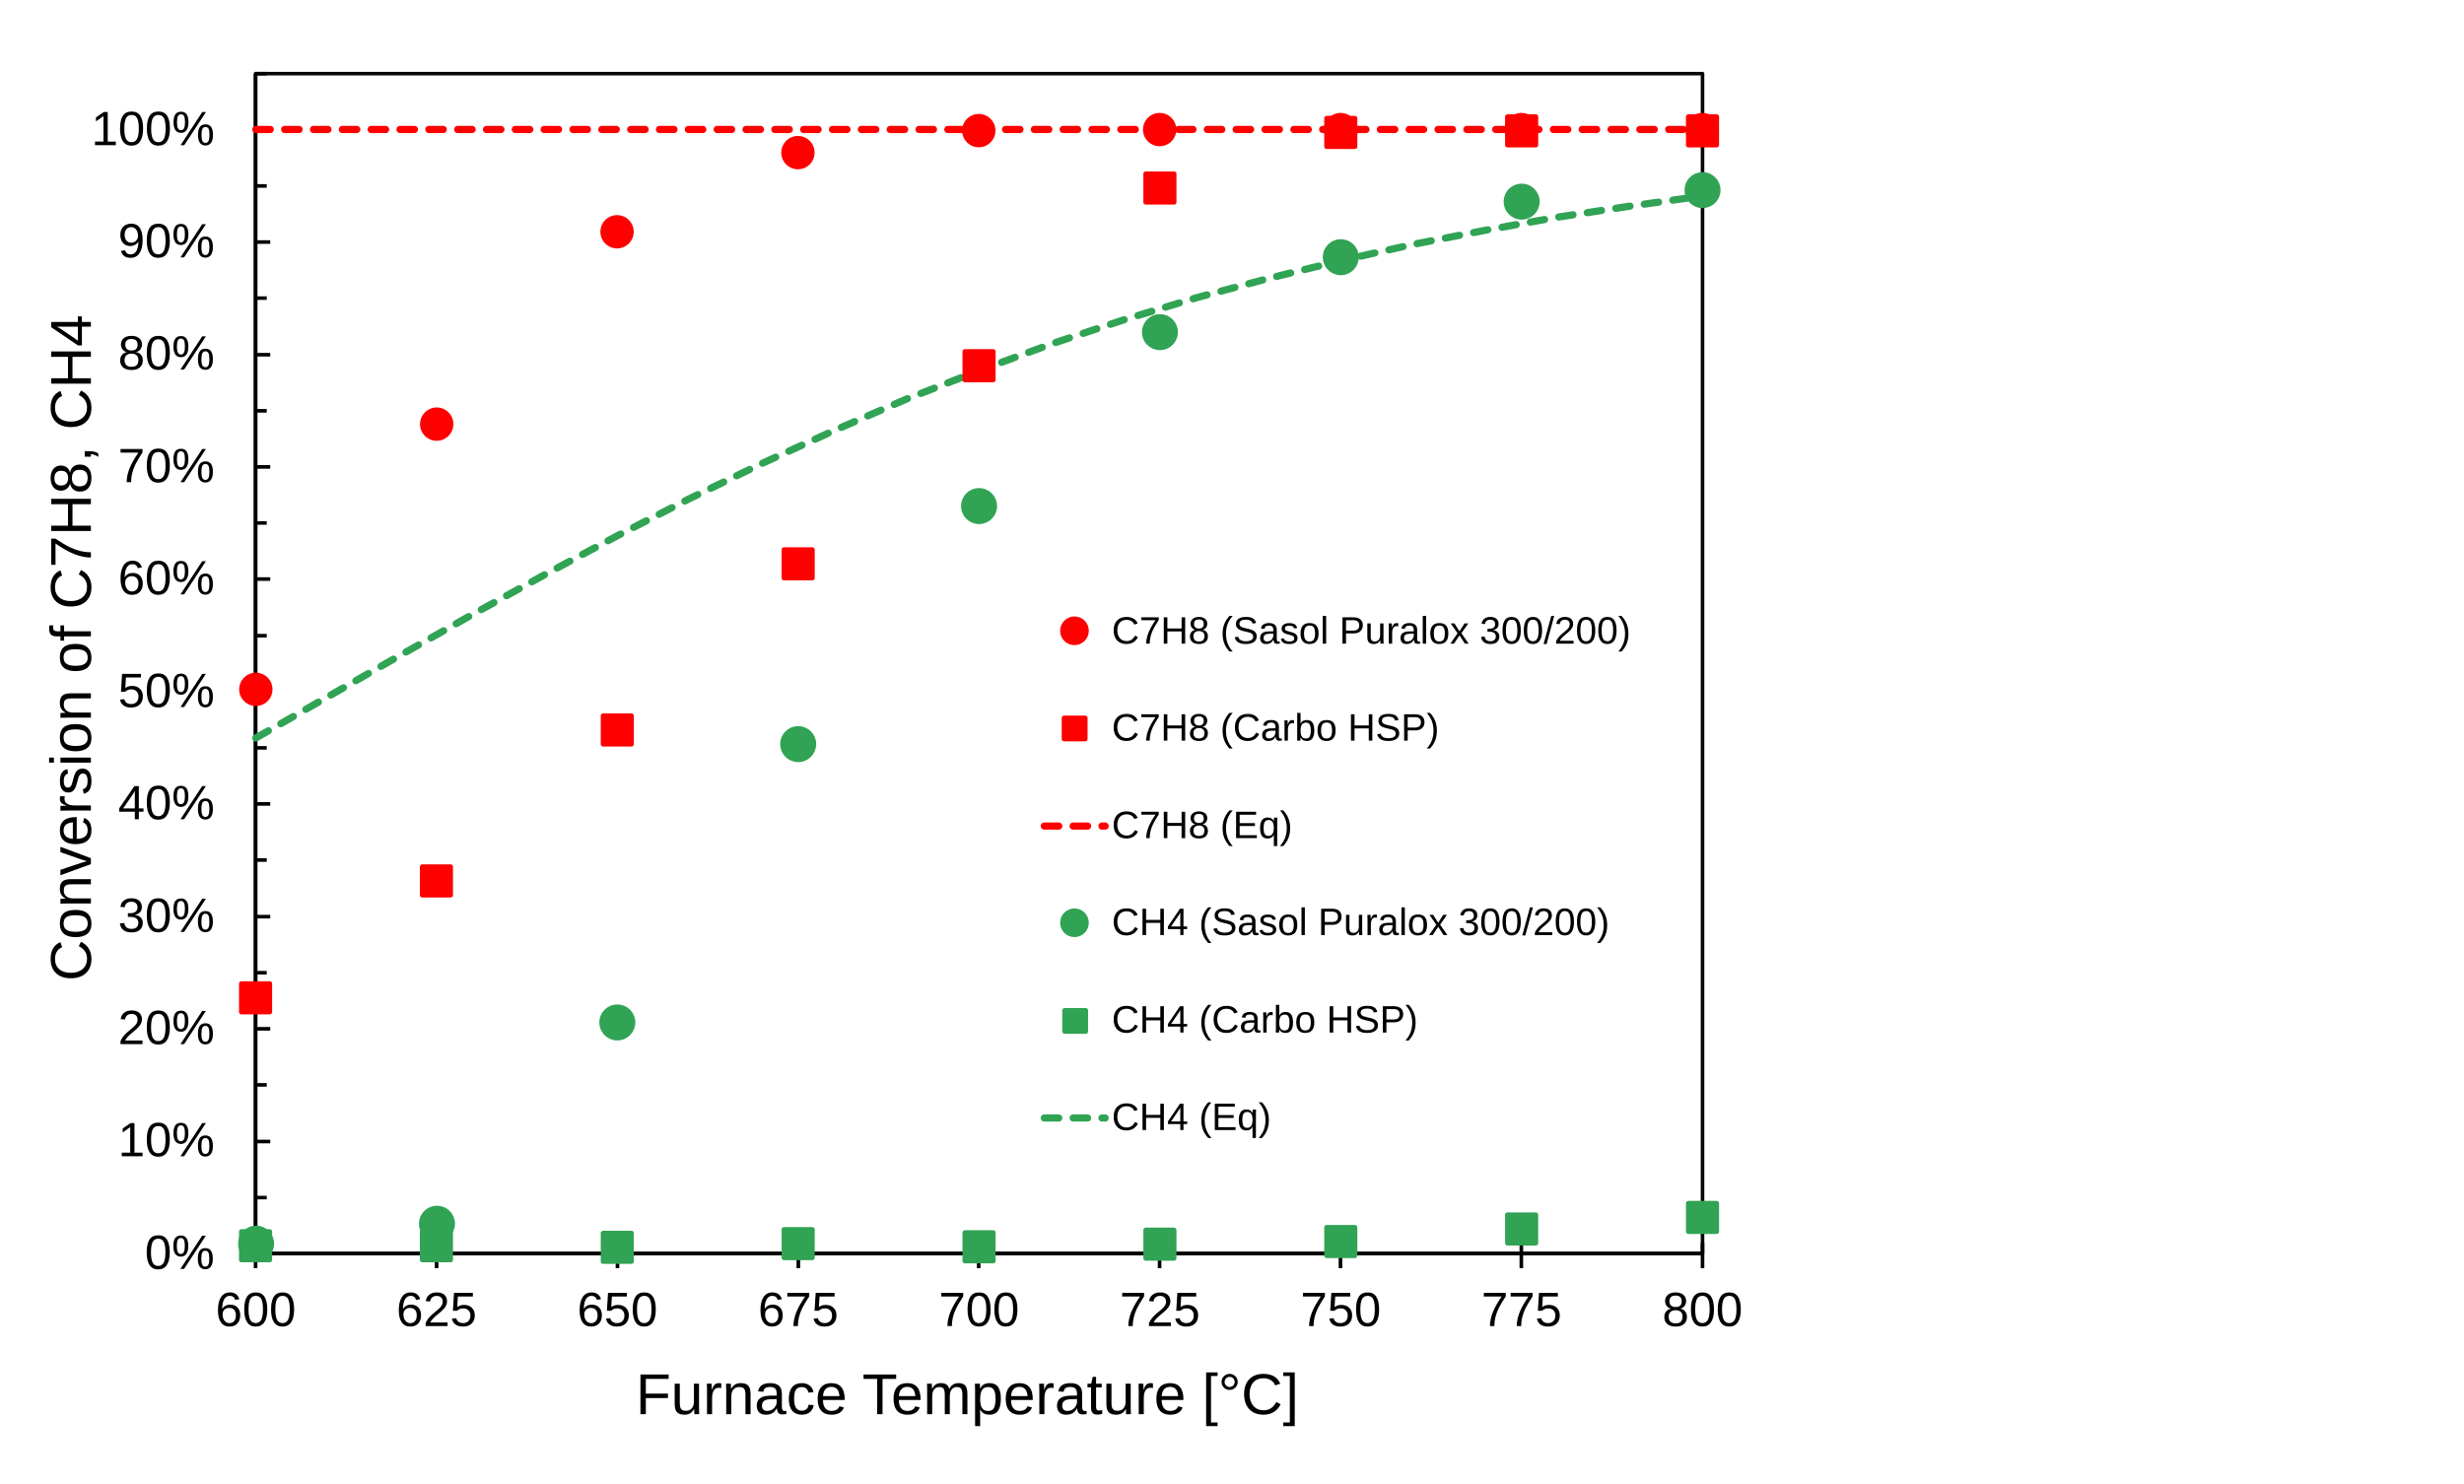
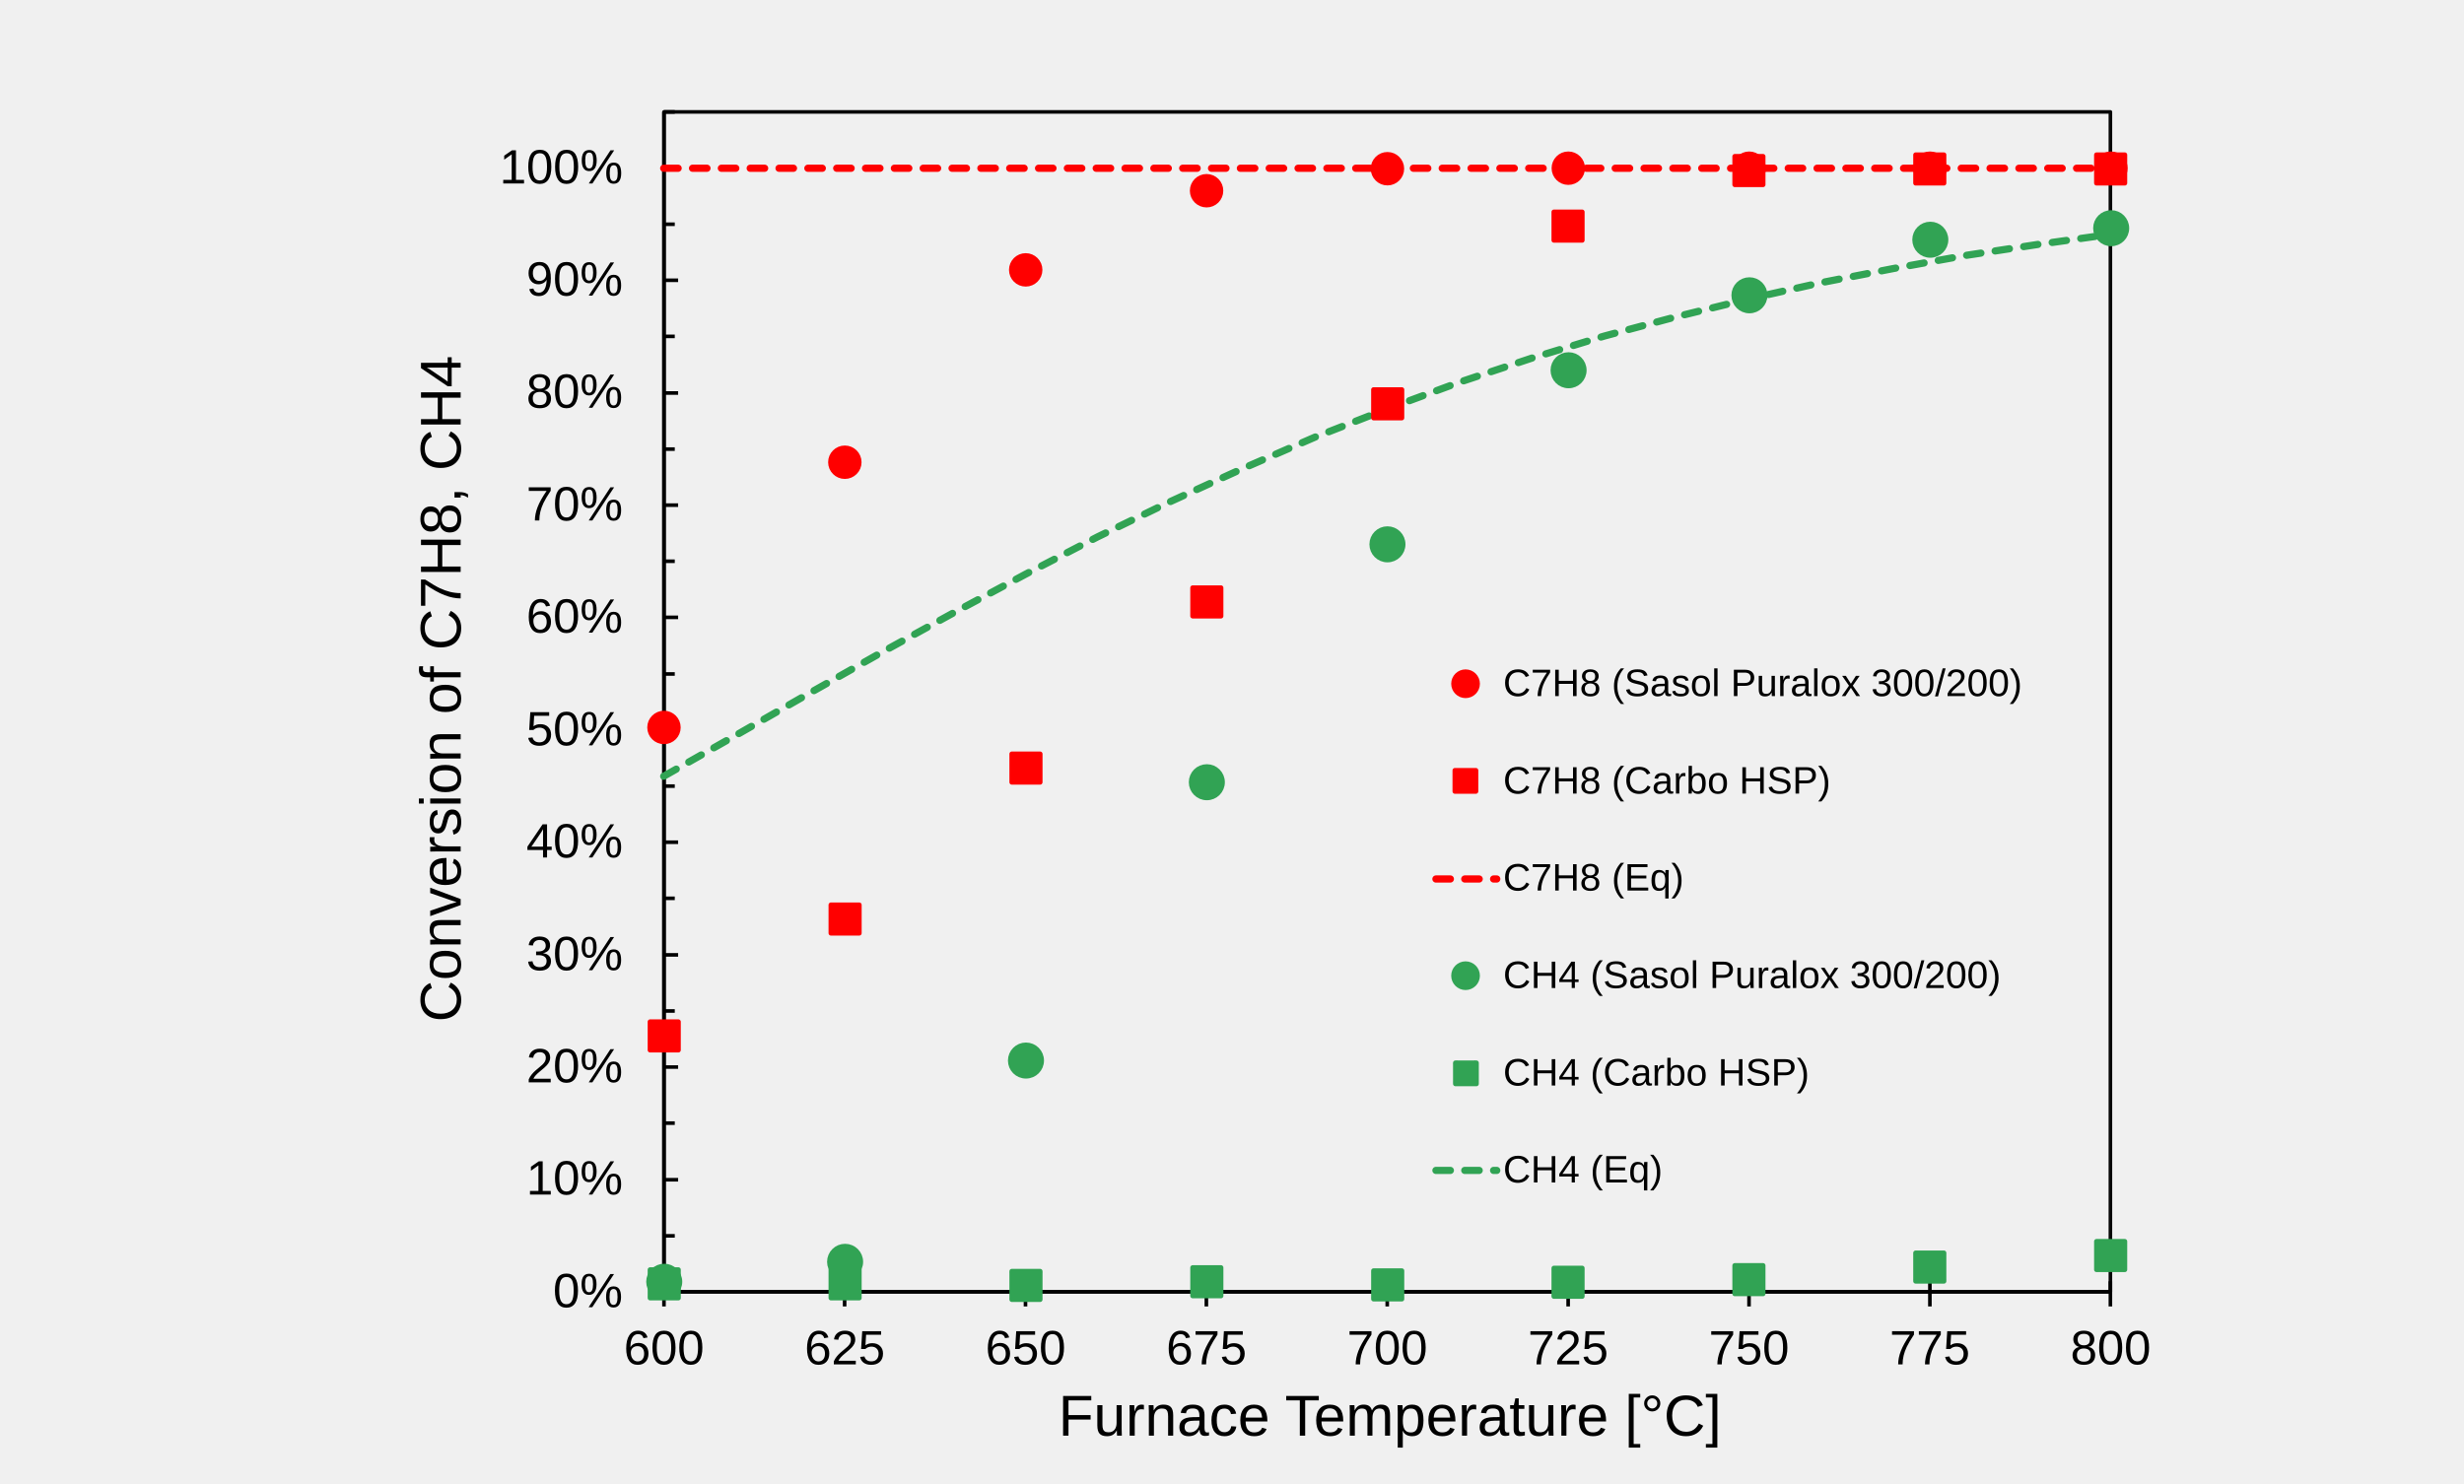
<svg xmlns="http://www.w3.org/2000/svg" width="4700" height="2831" xml:space="preserve" overflow="hidden">
  <defs>
    <clipPath id="clip0">
-       <rect x="8614" y="7318" width="4700" height="2831" />
+       <rect x="17023" y="8198" width="4700" height="2831" />
    </clipPath>
  </defs>
-   <g clip-path="url(#clip0)" transform="translate(-8614 -7318)">
-     <rect x="8614" y="7318" width="4700" height="2831" fill="#FFFFFF" />
+   <g clip-path="url(#clip0)" transform="translate(-17023 -8198)">
+     <rect x="17023" y="8198" width="4700" height="2831" fill="#FFFFFF" fill-opacity="0" />
    <g>
-       <rect x="9101.5" y="7458.5" width="2760" height="2251" stroke="#000000" stroke-width="6.875" stroke-linejoin="round" stroke-miterlimit="10" stroke-opacity="0.969" fill="none" />
+       <rect x="18289.5" y="8411.5" width="2759" height="2251" stroke="#000000" stroke-width="6.875" stroke-linejoin="round" stroke-miterlimit="10" stroke-opacity="0.969" fill="none" />
    </g>
    <g>
-       <path d="M0 0 0 2251" stroke="#000000" stroke-width="6.875" stroke-linejoin="round" stroke-miterlimit="10" fill="none" fill-rule="evenodd" transform="matrix(1 0 0 -1 9101.5 9709.5)" />
+       <path d="M0 0 0 2251" stroke="#000000" stroke-width="6.875" stroke-linejoin="round" stroke-miterlimit="10" fill="none" fill-rule="evenodd" transform="matrix(1 0 0 -1 18289.5 10662.5)" />
    </g>
    <g>
-       <path d="M9101.5 9709.5 9122.8 9709.5M9101.5 9602.82 9122.8 9602.82M9101.5 9495.81 9122.8 9495.81M9101.5 9387.81 9122.8 9387.81M9101.5 9280.8 9122.8 9280.8M9101.5 9173.8 9122.8 9173.8M9101.5 9066.8 9122.8 9066.8M9101.5 8958.79 9122.8 8958.79M9101.5 8851.79 9122.8 8851.79M9101.5 8744.79 9122.8 8744.79M9101.5 8637.78 9122.8 8637.78M9101.5 8530.78 9122.8 8530.78M9101.5 8422.78 9122.8 8422.78M9101.5 8315.77 9122.8 8315.77M9101.5 8208.77 9122.8 8208.77M9101.5 8101.77 9122.8 8101.77M9101.5 7994.76 9122.8 7994.76M9101.5 7886.76 9122.8 7886.76M9101.5 7779.76 9122.8 7779.76M9101.5 7672.75 9122.8 7672.75M9101.5 7565.75 9122.8 7565.75M9101.5 7458.5 9122.8 7458.5M9101.5 9709.5 9129.5 9709.5M9101.5 9495.81 9129.5 9495.81M9101.5 9280.8 9129.5 9280.8M9101.5 9066.8 9129.5 9066.8M9101.5 8851.79 9129.5 8851.79M9101.5 8637.78 9129.5 8637.78M9101.5 8422.78 9129.5 8422.78M9101.5 8208.77 9129.5 8208.77M9101.5 7994.76 9129.5 7994.76M9101.5 7779.76 9129.5 7779.76M9101.5 7565.75 9129.5 7565.75" stroke="#000000" stroke-width="6.875" stroke-linejoin="round" stroke-miterlimit="10" fill="none" />
+       <path d="M18289.5 10662.5 18310.1 10662.5M18289.5 10555.8 18310.1 10555.8M18289.5 10448.8 18310.1 10448.8M18289.5 10340.8 18310.1 10340.8M18289.5 10233.8 18310.1 10233.8M18289.5 10126.8 18310.1 10126.8M18289.5 10019.8 18310.1 10019.8M18289.5 9911.83 18310.1 9911.83M18289.5 9804.82 18310.1 9804.82M18289.5 9697.82 18310.1 9697.82M18289.5 9590.81 18310.1 9590.81M18289.5 9483.81 18310.1 9483.81M18289.5 9375.81 18310.1 9375.81M18289.5 9268.8 18310.1 9268.8M18289.5 9161.8 18310.1 9161.8M18289.5 9054.8 18310.1 9054.8M18289.5 8947.79 18310.1 8947.79M18289.5 8839.79 18310.1 8839.79M18289.5 8732.79 18310.1 8732.79M18289.5 8625.78 18310.1 8625.78M18289.5 8518.78 18310.1 8518.78M18289.5 8411.5 18310.1 8411.5M18289.5 10662.5 18316.5 10662.5M18289.5 10448.8 18316.5 10448.8M18289.5 10233.8 18316.5 10233.8M18289.5 10019.8 18316.5 10019.8M18289.5 9804.82 18316.5 9804.82M18289.5 9590.81 18316.5 9590.81M18289.5 9375.81 18316.5 9375.81M18289.5 9161.8 18316.5 9161.8M18289.5 8947.79 18316.5 8947.79M18289.5 8732.79 18316.5 8732.79M18289.5 8518.78 18316.5 8518.78" stroke="#000000" stroke-width="6.875" stroke-linejoin="round" stroke-miterlimit="10" fill="none" />
    </g>
    <g>
-       <path d="M9101.5 9709.5 11861.5 9709.5" stroke="#000000" stroke-width="6.875" stroke-linejoin="round" stroke-miterlimit="10" fill="none" fill-rule="evenodd" />
+       <path d="M18289.5 10662.5 21048.5 10662.5" stroke="#000000" stroke-width="6.875" stroke-linejoin="round" stroke-miterlimit="10" fill="none" fill-rule="evenodd" />
    </g>
    <g>
-       <path d="M9101.5 9689.5 9101.5 9709.82M9446.81 9689.5 9446.81 9709.82M9791.82 9689.5 9791.82 9709.82M10136.8 9689.5 10136.8 9709.82M10480.8 9689.5 10480.8 9709.82M10825.9 9689.5 10825.9 9709.82M11170.9 9689.5 11170.9 9709.82M11515.9 9689.5 11515.9 9709.82M11861.5 9689.5 11861.5 9709.82M9101.5 9709.82 9101.5 9737.5M9446.81 9709.82 9446.81 9737.5M9791.82 9709.82 9791.82 9737.5M10136.8 9709.82 10136.8 9737.5M10480.8 9709.82 10480.8 9737.5M10825.9 9709.82 10825.9 9737.5M11170.9 9709.82 11170.9 9737.5M11515.9 9709.82 11515.9 9737.5M11861.5 9709.82 11861.5 9737.5" stroke="#000000" stroke-width="6.875" stroke-linejoin="round" stroke-miterlimit="10" fill="none" />
+       <path d="M18289.5 10642.5 18289.5 10662.8M18634.1 10642.5 18634.1 10662.8M18979.1 10642.5 18979.1 10662.8M19324.1 10642.5 19324.1 10662.8M19669.1 10642.5 19669.1 10662.8M20014.2 10642.5 20014.2 10662.8M20359.2 10642.5 20359.2 10662.8M20704.2 10642.5 20704.2 10662.8M21048.5 10642.5 21048.5 10662.8M18289.5 10662.8 18289.5 10690.5M18634.1 10662.8 18634.1 10690.5M18979.1 10662.8 18979.1 10690.5M19324.1 10662.8 19324.1 10690.5M19669.1 10662.8 19669.1 10690.5M20014.2 10662.8 20014.2 10690.5M20359.2 10662.8 20359.2 10690.5M20704.2 10662.8 20704.2 10690.5M21048.5 10662.8 21048.5 10690.5" stroke="#000000" stroke-width="6.875" stroke-linejoin="round" stroke-miterlimit="10" fill="none" />
    </g>
    <g>
-       <path d="M9102 7565C9147.98 7565 9193.97 7565 9239.95 7565 9285.93 7565 9331.92 7565 9377.9 7565 9423.88 7565 9469.87 7565 9515.85 7565 9561.83 7565 9607.82 7565 9653.8 7565 9699.78 7565 9745.77 7565 9791.75 7565 9837.73 7565 9883.72 7565 9929.7 7565 9975.68 7565 10021.7 7565 10067.6 7565 10113.6 7565 10159.6 7565 10205.6 7565 10251.6 7565 10297.6 7565 10343.5 7565 10389.5 7565 10435.5 7565 10481.5 7565 10527.5 7565 10573.5 7565 10619.5 7565 10665.4 7565 10711.4 7565 10757.4 7565 10803.4 7565 10849.4 7565 10895.3 7565 10941.3 7565 10987.3 7565 11033.3 7565 11079.3 7565 11125.3 7565 11171.2 7565 11217.2 7565 11263.2 7565 11309.2 7565 11355.2 7565 11401.2 7565 11447.2 7565 11493.1 7565 11539.1 7565 11585.1 7565 11631.1 7565 11677.1 7565 11723 7565 11769 7565 11815 7565 11861 7565" stroke="#FF0000" stroke-width="13.75" stroke-linecap="round" stroke-linejoin="round" stroke-miterlimit="10" stroke-dasharray="27.5 27.5" fill="none" />
+       <path d="M18289 8519C18335 8519 18381 8519 18427 8519 18473 8519 18519 8519 18565 8519 18611 8519 18657 8519 18703 8519 18749 8519 18795 8519 18841 8519 18887 8519 18933 8519 18979 8519 19025 8519 19071 8519 19117 8519 19163 8519 19209 8519 19255 8519 19301 8519 19347 8519 19393 8519 19439 8519 19485 8519 19531 8519 19577 8519 19623 8519 19669 8519 19715 8519 19761 8519 19807 8519 19853 8519 19899 8519 19945 8519 19991 8519 20037 8519 20083 8519 20129 8519 20175 8519 20221 8519 20267 8519 20313 8519 20359 8519 20405 8519 20451 8519 20497 8519 20543 8519 20589 8519 20635 8519 20681 8519 20727 8519 20773 8519 20819 8519 20865 8519 20911 8519 20957 8519 21003 8519 21049 8519" stroke="#FF0000" stroke-width="13.75" stroke-linecap="round" stroke-linejoin="round" stroke-miterlimit="10" stroke-dasharray="27.5 27.5" fill="none" />
    </g>
    <g>
-       <path d="M11889 7680.69C11889 7695.87 11876.7 7708.19 11861.5 7708.19 11846.3 7708.19 11834 7695.87 11834 7680.69 11834 7665.5 11846.3 7653.19 11861.5 7653.19 11876.7 7653.19 11889 7665.5 11889 7680.69Z" stroke="#31A354" stroke-width="13.75" stroke-linejoin="round" stroke-miterlimit="10" fill="#31A354" />
-       <path d="M11544 7702.69C11544 7717.87 11531.7 7730.19 11516.5 7730.19 11501.3 7730.19 11489 7717.87 11489 7702.69 11489 7687.5 11501.3 7675.19 11516.5 7675.19 11531.7 7675.19 11544 7687.5 11544 7702.69Z" stroke="#31A354" stroke-width="13.75" stroke-linejoin="round" stroke-miterlimit="10" fill="#31A354" />
-       <path d="M11199 7808.69C11199 7823.87 11186.7 7836.19 11171.5 7836.19 11156.3 7836.19 11144 7823.87 11144 7808.69 11144 7793.5 11156.3 7781.19 11171.5 7781.19 11186.7 7781.19 11199 7793.5 11199 7808.69Z" stroke="#31A354" stroke-width="13.75" stroke-linejoin="round" stroke-miterlimit="10" fill="#31A354" />
-       <path d="M10854 7951.69C10854 7966.87 10841.7 7979.19 10826.5 7979.19 10811.3 7979.19 10799 7966.87 10799 7951.69 10799 7936.5 10811.3 7924.19 10826.5 7924.19 10841.7 7924.19 10854 7936.5 10854 7951.69Z" stroke="#31A354" stroke-width="13.75" stroke-linejoin="round" stroke-miterlimit="10" fill="#31A354" />
-       <path d="M10164 8737.69C10164 8752.87 10151.7 8765.19 10136.5 8765.19 10121.3 8765.19 10109 8752.87 10109 8737.69 10109 8722.5 10121.3 8710.19 10136.5 8710.19 10151.7 8710.19 10164 8722.5 10164 8737.69Z" stroke="#31A354" stroke-width="13.75" stroke-linejoin="round" stroke-miterlimit="10" fill="#31A354" />
-       <path d="M9818.99 9268.69C9818.99 9283.87 9806.68 9296.19 9791.49 9296.19 9776.3 9296.19 9763.99 9283.87 9763.99 9268.69 9763.99 9253.5 9776.3 9241.19 9791.49 9241.19 9806.68 9241.19 9818.99 9253.5 9818.99 9268.69Z" stroke="#31A354" stroke-width="13.75" stroke-linejoin="round" stroke-miterlimit="10" fill="#31A354" />
-       <path d="M9474.99 9652.69C9474.99 9667.87 9462.68 9680.19 9447.49 9680.19 9432.3 9680.19 9419.99 9667.87 9419.99 9652.69 9419.99 9637.5 9432.3 9625.19 9447.49 9625.19 9462.68 9625.19 9474.99 9637.5 9474.99 9652.69Z" stroke="#31A354" stroke-width="13.75" stroke-linejoin="round" stroke-miterlimit="10" fill="#31A354" />
-       <path d="M9129.99 9690.69C9129.99 9705.87 9117.68 9718.19 9102.49 9718.19 9087.3 9718.19 9074.99 9705.87 9074.99 9690.69 9074.99 9675.5 9087.3 9663.19 9102.49 9663.19 9117.68 9663.19 9129.99 9675.5 9129.99 9690.69Z" stroke="#31A354" stroke-width="13.75" stroke-linejoin="round" stroke-miterlimit="10" fill="#31A354" />
+       <path d="M21077.5 8633.38C21077.5 8648.57 21065.2 8660.88 21050 8660.88 21034.8 8660.88 21022.5 8648.57 21022.5 8633.38 21022.5 8618.2 21034.8 8605.88 21050 8605.88 21065.2 8605.88 21077.5 8618.2 21077.5 8633.38Z" stroke="#31A354" stroke-width="13.75" stroke-linejoin="round" stroke-miterlimit="10" fill="#31A354" />
+       <path d="M20732.5 8655.38C20732.5 8670.57 20720.2 8682.88 20705 8682.88 20689.8 8682.88 20677.5 8670.57 20677.5 8655.38 20677.5 8640.2 20689.8 8627.88 20705 8627.88 20720.2 8627.88 20732.5 8640.2 20732.5 8655.38Z" stroke="#31A354" stroke-width="13.75" stroke-linejoin="round" stroke-miterlimit="10" fill="#31A354" />
+       <path d="M20387.5 8761.38C20387.5 8776.57 20375.2 8788.88 20360 8788.88 20344.8 8788.88 20332.5 8776.57 20332.5 8761.38 20332.5 8746.2 20344.8 8733.88 20360 8733.88 20375.2 8733.88 20387.5 8746.2 20387.5 8761.38Z" stroke="#31A354" stroke-width="13.75" stroke-linejoin="round" stroke-miterlimit="10" fill="#31A354" />
+       <path d="M20042.5 8904.38C20042.5 8919.57 20030.2 8931.88 20015 8931.88 19999.8 8931.88 19987.5 8919.57 19987.5 8904.38 19987.5 8889.2 19999.8 8876.88 20015 8876.88 20030.2 8876.88 20042.5 8889.2 20042.5 8904.38Z" stroke="#31A354" stroke-width="13.75" stroke-linejoin="round" stroke-miterlimit="10" fill="#31A354" />
+       <path d="M19352.5 9690.38C19352.5 9705.57 19340.2 9717.88 19325 9717.88 19309.8 9717.88 19297.5 9705.57 19297.5 9690.38 19297.5 9675.2 19309.8 9662.88 19325 9662.88 19340.2 9662.88 19352.5 9675.2 19352.5 9690.38Z" stroke="#31A354" stroke-width="13.75" stroke-linejoin="round" stroke-miterlimit="10" fill="#31A354" />
+       <path d="M19007.5 10221.4C19007.5 10236.6 18995.2 10248.9 18980 10248.9 18964.8 10248.9 18952.5 10236.6 18952.5 10221.4 18952.5 10206.2 18964.8 10193.9 18980 10193.9 18995.2 10193.9 19007.5 10206.2 19007.5 10221.4Z" stroke="#31A354" stroke-width="13.75" stroke-linejoin="round" stroke-miterlimit="10" fill="#31A354" />
+       <path d="M18662.5 10605.4C18662.5 10620.6 18650.2 10632.9 18635 10632.9 18619.8 10632.9 18607.5 10620.6 18607.5 10605.4 18607.5 10590.2 18619.8 10577.9 18635 10577.9 18650.2 10577.9 18662.5 10590.2 18662.5 10605.4Z" stroke="#31A354" stroke-width="13.75" stroke-linejoin="round" stroke-miterlimit="10" fill="#31A354" />
+       <path d="M18317.5 10643.4C18317.5 10658.6 18305.2 10670.9 18290 10670.9 18274.8 10670.9 18262.5 10658.6 18262.5 10643.4 18262.5 10628.2 18274.8 10615.9 18290 10615.9 18305.2 10615.9 18317.5 10628.2 18317.5 10643.4Z" stroke="#31A354" stroke-width="13.75" stroke-linejoin="round" stroke-miterlimit="10" fill="#31A354" />
    </g>
    <g>
-       <path d="M10509 8283.5C10509 8298.69 10496.7 8311 10481.5 8311 10466.3 8311 10454 8298.69 10454 8283.5 10454 8268.31 10466.3 8256 10481.5 8256 10496.7 8256 10509 8268.31 10509 8283.5Z" stroke="#31A354" stroke-width="13.75" stroke-linejoin="round" stroke-miterlimit="10" fill="#31A354" />
+       <path d="M19697 9236.5C19697 9251.69 19684.7 9264 19669.5 9264 19654.3 9264 19642 9251.69 19642 9236.5 19642 9221.31 19654.3 9209 19669.5 9209 19684.7 9209 19697 9221.31 19697 9236.5Z" stroke="#31A354" stroke-width="13.75" stroke-linejoin="round" stroke-miterlimit="10" fill="#31A354" />
    </g>
    <g>
-       <path d="M9102 8726 9239.3 8647.28 9377.31 8568.28 9515.31 8490.28 9653.32 8414.28 9791.32 8340.27 9929.33 8269.27 10067.3 8202.27 10205.3 8139.27 10343.3 8079.27 10481.3 8025.26 10619.3 7974.26 10757.4 7928.26 10895.4 7886.26 11033.4 7849.26 11171.4 7815.26 11309.4 7784.26 11447.4 7757.25 11585.4 7732.25 11723.4 7711.25 11861 7692" stroke="#31A354" stroke-width="13.75" stroke-linecap="round" stroke-linejoin="round" stroke-miterlimit="10" stroke-dasharray="27.5 27.5" fill="none" />
+       <path d="M18289 9679 18427.6 9600.32 18565.6 9521.31 18703.6 9443.31 18841.6 9367.31 18979.6 9293.3 19116.6 9222.3 19254.6 9155.3 19392.6 9092.3 19530.6 9032.3 19668.6 8978.29 19806.7 8927.29 19944.7 8881.29 20082.7 8839.29 20220.7 8802.29 20358.7 8768.29 20496.7 8737.29 20634.7 8710.29 20772.7 8685.29 20910.7 8664.28 21049 8645" stroke="#31A354" stroke-width="13.75" stroke-linecap="round" stroke-linejoin="round" stroke-miterlimit="10" stroke-dasharray="27.5 27.5" fill="none" />
    </g>
    <g>
-       <path d="M11886 7565.19C11886 7578.99 11874.8 7590.19 11861 7590.19 11847.2 7590.19 11836 7578.99 11836 7565.19 11836 7551.38 11847.2 7540.19 11861 7540.19 11874.8 7540.19 11886 7551.38 11886 7565.19Z" stroke="#FF0000" stroke-width="13.75" stroke-linejoin="round" stroke-miterlimit="10" fill="#FF0000" />
-       <path d="M11541 7565.19C11541 7578.99 11529.8 7590.19 11516 7590.19 11502.2 7590.19 11491 7578.99 11491 7565.19 11491 7551.38 11502.2 7540.19 11516 7540.19 11529.8 7540.19 11541 7551.38 11541 7565.19Z" stroke="#FF0000" stroke-width="13.75" stroke-linejoin="round" stroke-miterlimit="10" fill="#FF0000" />
-       <path d="M11196 7565.19C11196 7578.99 11184.8 7590.19 11171 7590.19 11157.2 7590.19 11146 7578.99 11146 7565.19 11146 7551.38 11157.2 7540.19 11171 7540.19 11184.8 7540.19 11196 7551.38 11196 7565.19Z" stroke="#FF0000" stroke-width="13.75" stroke-linejoin="round" stroke-miterlimit="10" fill="#FF0000" />
-       <path d="M10851 7565.19C10851 7578.99 10839.8 7590.19 10826 7590.19 10812.2 7590.19 10801 7578.99 10801 7565.19 10801 7551.38 10812.2 7540.19 10826 7540.19 10839.8 7540.19 10851 7551.38 10851 7565.19Z" stroke="#FF0000" stroke-width="13.75" stroke-linejoin="round" stroke-miterlimit="10" fill="#FF0000" />
-       <path d="M10506 7567.19C10506 7580.99 10494.8 7592.19 10481 7592.19 10467.2 7592.19 10456 7580.99 10456 7567.19 10456 7553.38 10467.2 7542.19 10481 7542.19 10494.8 7542.19 10506 7553.38 10506 7567.19Z" stroke="#FF0000" stroke-width="13.75" stroke-linejoin="round" stroke-miterlimit="10" fill="#FF0000" />
-       <path d="M10161 7609.19C10161 7622.99 10149.8 7634.19 10136 7634.19 10122.2 7634.19 10111 7622.99 10111 7609.19 10111 7595.38 10122.2 7584.19 10136 7584.19 10149.8 7584.19 10161 7595.38 10161 7609.19Z" stroke="#FF0000" stroke-width="13.75" stroke-linejoin="round" stroke-miterlimit="10" fill="#FF0000" />
-       <path d="M9815.99 7760.19C9815.99 7773.99 9804.8 7785.19 9790.99 7785.19 9777.18 7785.19 9765.99 7773.99 9765.99 7760.19 9765.99 7746.38 9777.18 7735.19 9790.99 7735.19 9804.8 7735.19 9815.99 7746.38 9815.99 7760.19Z" stroke="#FF0000" stroke-width="13.75" stroke-linejoin="round" stroke-miterlimit="10" fill="#FF0000" />
-       <path d="M9471.99 8127.19C9471.99 8140.99 9460.8 8152.19 9446.99 8152.19 9433.18 8152.19 9421.99 8140.99 9421.99 8127.19 9421.99 8113.38 9433.18 8102.19 9446.99 8102.19 9460.8 8102.19 9471.99 8113.38 9471.99 8127.19Z" stroke="#FF0000" stroke-width="13.75" stroke-linejoin="round" stroke-miterlimit="10" fill="#FF0000" />
-       <path d="M9126.99 8633.19C9126.99 8646.99 9115.8 8658.19 9101.99 8658.19 9088.18 8658.19 9076.99 8646.99 9076.99 8633.19 9076.99 8619.38 9088.18 8608.19 9101.99 8608.19 9115.8 8608.19 9126.99 8619.38 9126.99 8633.19Z" stroke="#FF0000" stroke-width="13.75" stroke-linejoin="round" stroke-miterlimit="10" fill="#FF0000" />
+       <path d="M21074.5 8518.88C21074.5 8532.69 21063.3 8543.88 21049.5 8543.88 21035.7 8543.88 21024.5 8532.69 21024.5 8518.88 21024.5 8505.08 21035.7 8493.88 21049.5 8493.88 21063.3 8493.88 21074.5 8505.08 21074.5 8518.88Z" stroke="#FF0000" stroke-width="13.75" stroke-linejoin="round" stroke-miterlimit="10" fill="#FF0000" />
+       <path d="M20729.5 8518.88C20729.5 8532.69 20718.3 8543.88 20704.5 8543.88 20690.7 8543.88 20679.5 8532.69 20679.5 8518.88 20679.5 8505.08 20690.7 8493.88 20704.5 8493.88 20718.3 8493.88 20729.5 8505.08 20729.5 8518.88Z" stroke="#FF0000" stroke-width="13.75" stroke-linejoin="round" stroke-miterlimit="10" fill="#FF0000" />
+       <path d="M20384.5 8518.88C20384.5 8532.69 20373.3 8543.88 20359.5 8543.88 20345.7 8543.88 20334.5 8532.69 20334.5 8518.88 20334.5 8505.08 20345.7 8493.88 20359.5 8493.88 20373.3 8493.88 20384.5 8505.08 20384.5 8518.88Z" stroke="#FF0000" stroke-width="13.75" stroke-linejoin="round" stroke-miterlimit="10" fill="#FF0000" />
+       <path d="M20039.5 8518.88C20039.5 8532.69 20028.3 8543.88 20014.5 8543.88 20000.7 8543.88 19989.5 8532.69 19989.5 8518.88 19989.5 8505.08 20000.7 8493.88 20014.5 8493.88 20028.3 8493.88 20039.5 8505.08 20039.5 8518.88Z" stroke="#FF0000" stroke-width="13.75" stroke-linejoin="round" stroke-miterlimit="10" fill="#FF0000" />
+       <path d="M19694.5 8519.88C19694.5 8533.69 19683.3 8544.88 19669.5 8544.88 19655.7 8544.88 19644.5 8533.69 19644.5 8519.88 19644.5 8506.08 19655.7 8494.88 19669.5 8494.88 19683.3 8494.88 19694.5 8506.08 19694.5 8519.88Z" stroke="#FF0000" stroke-width="13.75" stroke-linejoin="round" stroke-miterlimit="10" fill="#FF0000" />
+       <path d="M19349.5 8561.88C19349.5 8575.69 19338.3 8586.88 19324.5 8586.88 19310.7 8586.88 19299.5 8575.69 19299.5 8561.88 19299.5 8548.08 19310.7 8536.88 19324.5 8536.88 19338.3 8536.88 19349.5 8548.08 19349.5 8561.88Z" stroke="#FF0000" stroke-width="13.75" stroke-linejoin="round" stroke-miterlimit="10" fill="#FF0000" />
+       <path d="M19004.5 8712.88C19004.5 8726.69 18993.3 8737.88 18979.5 8737.88 18965.7 8737.88 18954.5 8726.69 18954.5 8712.88 18954.5 8699.08 18965.7 8687.88 18979.5 8687.88 18993.3 8687.88 19004.5 8699.08 19004.5 8712.88Z" stroke="#FF0000" stroke-width="13.75" stroke-linejoin="round" stroke-miterlimit="10" fill="#FF0000" />
+       <path d="M18659.5 9079.88C18659.5 9093.69 18648.3 9104.88 18634.5 9104.88 18620.7 9104.88 18609.5 9093.69 18609.5 9079.88 18609.5 9066.08 18620.7 9054.88 18634.5 9054.88 18648.3 9054.88 18659.5 9066.08 18659.5 9079.88Z" stroke="#FF0000" stroke-width="13.75" stroke-linejoin="round" stroke-miterlimit="10" fill="#FF0000" />
+       <path d="M18314.5 9585.88C18314.5 9599.69 18303.3 9610.88 18289.5 9610.88 18275.7 9610.88 18264.5 9599.69 18264.5 9585.88 18264.5 9572.08 18275.7 9560.88 18289.5 9560.88 18303.3 9560.88 18314.5 9572.08 18314.5 9585.88Z" stroke="#FF0000" stroke-width="13.75" stroke-linejoin="round" stroke-miterlimit="10" fill="#FF0000" />
    </g>
    <g>
-       <path d="M11834.5 7540.69 11888.5 7540.69 11888.5 7594.69 11834.5 7594.69Z" stroke="#FF0000" stroke-width="9.167" stroke-linejoin="round" stroke-miterlimit="10" fill="#FF0000" />
-       <path d="M11489.5 7540.69 11543.5 7540.69 11543.5 7594.69 11489.5 7594.69Z" stroke="#FF0000" stroke-width="9.167" stroke-linejoin="round" stroke-miterlimit="10" fill="#FF0000" />
-       <path d="M11144.5 7543.69 11198.5 7543.69 11198.5 7597.69 11144.5 7597.69Z" stroke="#FF0000" stroke-width="9.167" stroke-linejoin="round" stroke-miterlimit="10" fill="#FF0000" />
-       <path d="M10799.5 7649.69 10853.5 7649.69 10853.5 7703.69 10799.5 7703.69Z" stroke="#FF0000" stroke-width="9.167" stroke-linejoin="round" stroke-miterlimit="10" fill="#FF0000" />
-       <path d="M10454.5 7988.69 10508.5 7988.69 10508.5 8042.69 10454.5 8042.69Z" stroke="#FF0000" stroke-width="9.167" stroke-linejoin="round" stroke-miterlimit="10" fill="#FF0000" />
-       <path d="M10109.5 8366.69 10163.5 8366.69 10163.5 8420.69 10109.5 8420.69Z" stroke="#FF0000" stroke-width="9.167" stroke-linejoin="round" stroke-miterlimit="10" fill="#FF0000" />
-       <path d="M9764.49 8683.69 9818.49 8683.69 9818.49 8737.69 9764.49 8737.69Z" stroke="#FF0000" stroke-width="9.167" stroke-linejoin="round" stroke-miterlimit="10" fill="#FF0000" />
-       <path d="M9419.49 8971.69 9473.49 8971.69 9473.49 9025.69 9419.49 9025.69Z" stroke="#FF0000" stroke-width="9.167" stroke-linejoin="round" stroke-miterlimit="10" fill="#FF0000" />
-       <path d="M9074.49 9194.69 9128.49 9194.69 9128.49 9248.69 9074.49 9248.69Z" stroke="#FF0000" stroke-width="9.167" stroke-linejoin="round" stroke-miterlimit="10" fill="#FF0000" />
+       <path d="M21022 8493.38 21076 8493.38 21076 8547.38 21022 8547.38Z" stroke="#FF0000" stroke-width="9.167" stroke-linejoin="round" stroke-miterlimit="10" fill="#FF0000" />
+       <path d="M20677 8493.38 20731 8493.38 20731 8547.38 20677 8547.38Z" stroke="#FF0000" stroke-width="9.167" stroke-linejoin="round" stroke-miterlimit="10" fill="#FF0000" />
+       <path d="M20332 8496.38 20386 8496.38 20386 8550.38 20332 8550.38Z" stroke="#FF0000" stroke-width="9.167" stroke-linejoin="round" stroke-miterlimit="10" fill="#FF0000" />
+       <path d="M19987 8602.38 20041 8602.38 20041 8656.38 19987 8656.38Z" stroke="#FF0000" stroke-width="9.167" stroke-linejoin="round" stroke-miterlimit="10" fill="#FF0000" />
+       <path d="M19643 8941.38 19697 8941.38 19697 8995.38 19643 8995.38Z" stroke="#FF0000" stroke-width="9.167" stroke-linejoin="round" stroke-miterlimit="10" fill="#FF0000" />
+       <path d="M19298 9319.38 19352 9319.38 19352 9373.38 19298 9373.38Z" stroke="#FF0000" stroke-width="9.167" stroke-linejoin="round" stroke-miterlimit="10" fill="#FF0000" />
+       <path d="M18953 9636.38 19007 9636.38 19007 9690.38 18953 9690.38Z" stroke="#FF0000" stroke-width="9.167" stroke-linejoin="round" stroke-miterlimit="10" fill="#FF0000" />
+       <path d="M18608 9924.38 18662 9924.38 18662 9978.38 18608 9978.38Z" stroke="#FF0000" stroke-width="9.167" stroke-linejoin="round" stroke-miterlimit="10" fill="#FF0000" />
+       <path d="M18263 10147.4 18317 10147.4 18317 10201.4 18263 10201.4Z" stroke="#FF0000" stroke-width="9.167" stroke-linejoin="round" stroke-miterlimit="10" fill="#FF0000" />
    </g>
    <g>
-       <path d="M11834.5 9613.69 11888.5 9613.69 11888.5 9667.69 11834.5 9667.69Z" stroke="#31A354" stroke-width="9.167" stroke-linejoin="round" stroke-miterlimit="10" fill="#31A354" />
-       <path d="M11489.5 9635.69 11543.5 9635.69 11543.5 9689.69 11489.5 9689.69Z" stroke="#31A354" stroke-width="9.167" stroke-linejoin="round" stroke-miterlimit="10" fill="#31A354" />
-       <path d="M11144.5 9659.69 11198.5 9659.69 11198.5 9713.69 11144.5 9713.69Z" stroke="#31A354" stroke-width="9.167" stroke-linejoin="round" stroke-miterlimit="10" fill="#31A354" />
-       <path d="M10799.5 9664.69 10853.5 9664.69 10853.5 9718.69 10799.5 9718.69Z" stroke="#31A354" stroke-width="9.167" stroke-linejoin="round" stroke-miterlimit="10" fill="#31A354" />
-       <path d="M10454.5 9669.69 10508.5 9669.69 10508.5 9723.69 10454.5 9723.69Z" stroke="#31A354" stroke-width="9.167" stroke-linejoin="round" stroke-miterlimit="10" fill="#31A354" />
-       <path d="M10109.5 9663.69 10163.5 9663.69 10163.5 9717.69 10109.5 9717.69Z" stroke="#31A354" stroke-width="9.167" stroke-linejoin="round" stroke-miterlimit="10" fill="#31A354" />
-       <path d="M9764.49 9670.69 9818.49 9670.69 9818.49 9724.69 9764.49 9724.69Z" stroke="#31A354" stroke-width="9.167" stroke-linejoin="round" stroke-miterlimit="10" fill="#31A354" />
-       <path d="M9419.49 9667.69 9473.49 9667.69 9473.49 9721.69 9419.49 9721.69Z" stroke="#31A354" stroke-width="9.167" stroke-linejoin="round" stroke-miterlimit="10" fill="#31A354" />
-       <path d="M9074.49 9667.69 9128.49 9667.69 9128.49 9721.69 9074.49 9721.69Z" stroke="#31A354" stroke-width="9.167" stroke-linejoin="round" stroke-miterlimit="10" fill="#31A354" />
+       <path d="M21022 10566.4 21076 10566.4 21076 10620.4 21022 10620.4Z" stroke="#31A354" stroke-width="9.167" stroke-linejoin="round" stroke-miterlimit="10" fill="#31A354" />
+       <path d="M20677 10588.4 20731 10588.4 20731 10642.4 20677 10642.4Z" stroke="#31A354" stroke-width="9.167" stroke-linejoin="round" stroke-miterlimit="10" fill="#31A354" />
+       <path d="M20332 10612.4 20386 10612.4 20386 10666.4 20332 10666.4Z" stroke="#31A354" stroke-width="9.167" stroke-linejoin="round" stroke-miterlimit="10" fill="#31A354" />
+       <path d="M19987 10617.4 20041 10617.4 20041 10671.4 19987 10671.4Z" stroke="#31A354" stroke-width="9.167" stroke-linejoin="round" stroke-miterlimit="10" fill="#31A354" />
+       <path d="M19643 10622.4 19697 10622.4 19697 10676.4 19643 10676.4Z" stroke="#31A354" stroke-width="9.167" stroke-linejoin="round" stroke-miterlimit="10" fill="#31A354" />
+       <path d="M19298 10616.4 19352 10616.4 19352 10670.4 19298 10670.4Z" stroke="#31A354" stroke-width="9.167" stroke-linejoin="round" stroke-miterlimit="10" fill="#31A354" />
+       <path d="M18953 10623.4 19007 10623.4 19007 10677.4 18953 10677.4Z" stroke="#31A354" stroke-width="9.167" stroke-linejoin="round" stroke-miterlimit="10" fill="#31A354" />
+       <path d="M18608 10620.4 18662 10620.4 18662 10674.4 18608 10674.4Z" stroke="#31A354" stroke-width="9.167" stroke-linejoin="round" stroke-miterlimit="10" fill="#31A354" />
+       <path d="M18263 10620.4 18317 10620.4 18317 10674.4 18263 10674.4Z" stroke="#31A354" stroke-width="9.167" stroke-linejoin="round" stroke-miterlimit="10" fill="#31A354" />
    </g>
    <g>
-       <path d="M11889 9668.19 11834 9613.19M11834 9668.19 11889 9613.19" stroke="#31A354" stroke-width="9.167" stroke-linejoin="round" stroke-miterlimit="10" fill="#31A354" />
-       <path d="M11544 9690.19 11489 9635.19M11489 9690.19 11544 9635.19" stroke="#31A354" stroke-width="9.167" stroke-linejoin="round" stroke-miterlimit="10" fill="#31A354" />
-       <path d="M11199 9714.19 11144 9659.19M11144 9714.19 11199 9659.19" stroke="#31A354" stroke-width="9.167" stroke-linejoin="round" stroke-miterlimit="10" fill="#31A354" />
-       <path d="M10854 9719.19 10799 9664.19M10799 9719.19 10854 9664.19" stroke="#31A354" stroke-width="9.167" stroke-linejoin="round" stroke-miterlimit="10" fill="#31A354" />
-       <path d="M10509 9724.19 10454 9669.19M10454 9724.19 10509 9669.19" stroke="#31A354" stroke-width="9.167" stroke-linejoin="round" stroke-miterlimit="10" fill="#31A354" />
-       <path d="M10164 9718.19 10109 9663.19M10109 9718.19 10164 9663.19" stroke="#31A354" stroke-width="9.167" stroke-linejoin="round" stroke-miterlimit="10" fill="#31A354" />
-       <path d="M9818.99 9725.19 9763.99 9670.19M9763.99 9725.19 9818.99 9670.19" stroke="#31A354" stroke-width="9.167" stroke-linejoin="round" stroke-miterlimit="10" fill="#31A354" />
-       <path d="M9473.99 9722.19 9418.99 9667.19M9418.99 9722.19 9473.99 9667.19" stroke="#31A354" stroke-width="9.167" stroke-linejoin="round" stroke-miterlimit="10" fill="#31A354" />
-       <path d="M9128.99 9722.19 9073.99 9667.19M9073.99 9722.19 9128.99 9667.19" stroke="#31A354" stroke-width="9.167" stroke-linejoin="round" stroke-miterlimit="10" fill="#31A354" />
+       <path d="M21076.5 10620.9 21021.5 10565.9M21021.5 10620.9 21076.5 10565.9" stroke="#31A354" stroke-width="9.167" stroke-linejoin="round" stroke-miterlimit="10" fill="#31A354" />
+       <path d="M20731.5 10642.9 20676.5 10587.9M20676.5 10642.9 20731.5 10587.9" stroke="#31A354" stroke-width="9.167" stroke-linejoin="round" stroke-miterlimit="10" fill="#31A354" />
+       <path d="M20386.5 10666.9 20331.5 10611.9M20331.5 10666.9 20386.5 10611.9" stroke="#31A354" stroke-width="9.167" stroke-linejoin="round" stroke-miterlimit="10" fill="#31A354" />
+       <path d="M20041.5 10671.9 19986.5 10616.9M19986.5 10671.9 20041.5 10616.9" stroke="#31A354" stroke-width="9.167" stroke-linejoin="round" stroke-miterlimit="10" fill="#31A354" />
+       <path d="M19697.5 10676.9 19642.5 10621.9M19642.5 10676.9 19697.5 10621.9" stroke="#31A354" stroke-width="9.167" stroke-linejoin="round" stroke-miterlimit="10" fill="#31A354" />
+       <path d="M19352.5 10670.9 19297.5 10615.9M19297.5 10670.9 19352.5 10615.9" stroke="#31A354" stroke-width="9.167" stroke-linejoin="round" stroke-miterlimit="10" fill="#31A354" />
+       <path d="M19007.5 10677.9 18952.5 10622.9M18952.5 10677.9 19007.5 10622.9" stroke="#31A354" stroke-width="9.167" stroke-linejoin="round" stroke-miterlimit="10" fill="#31A354" />
+       <path d="M18662.5 10674.9 18607.5 10619.9M18607.5 10674.9 18662.5 10619.9" stroke="#31A354" stroke-width="9.167" stroke-linejoin="round" stroke-miterlimit="10" fill="#31A354" />
+       <path d="M18317.5 10674.9 18262.5 10619.9M18262.5 10674.9 18317.5 10619.9" stroke="#31A354" stroke-width="9.167" stroke-linejoin="round" stroke-miterlimit="10" fill="#31A354" />
    </g>
    <g>
-       <text font-family="Arial,Arial_MSFontService,sans-serif" font-weight="400" font-size="92" transform="matrix(1 0 0 1 8890.21 9739)">0%</text>
+       <text font-family="Arial,Arial_MSFontService,sans-serif" font-weight="400" font-size="92" transform="matrix(1 0 0 1 18077.9 10692)">0%</text>
    </g>
    <g>
-       <text font-family="Arial,Arial_MSFontService,sans-serif" font-weight="400" font-size="92" transform="matrix(1 0 0 1 8839.22 9524)">10%</text>
+       <text font-family="Arial,Arial_MSFontService,sans-serif" font-weight="400" font-size="92" transform="matrix(1 0 0 1 18026.9 10477)">10%</text>
    </g>
    <g>
-       <text font-family="Arial,Arial_MSFontService,sans-serif" font-weight="400" font-size="92" transform="matrix(1 0 0 1 8839.22 9310)">20%</text>
+       <text font-family="Arial,Arial_MSFontService,sans-serif" font-weight="400" font-size="92" transform="matrix(1 0 0 1 18026.9 10263)">20%</text>
    </g>
    <g>
-       <text font-family="Arial,Arial_MSFontService,sans-serif" font-weight="400" font-size="92" transform="matrix(1 0 0 1 8839.22 9096)">30%</text>
+       <text font-family="Arial,Arial_MSFontService,sans-serif" font-weight="400" font-size="92" transform="matrix(1 0 0 1 18026.9 10049)">30%</text>
    </g>
    <g>
-       <text font-family="Arial,Arial_MSFontService,sans-serif" font-weight="400" font-size="92" transform="matrix(1 0 0 1 8839.22 8881)">40%</text>
+       <text font-family="Arial,Arial_MSFontService,sans-serif" font-weight="400" font-size="92" transform="matrix(1 0 0 1 18026.9 9834)">40%</text>
    </g>
    <g>
-       <text font-family="Arial,Arial_MSFontService,sans-serif" font-weight="400" font-size="92" transform="matrix(1 0 0 1 8839.22 8667)">50%</text>
+       <text font-family="Arial,Arial_MSFontService,sans-serif" font-weight="400" font-size="92" transform="matrix(1 0 0 1 18026.9 9620)">50%</text>
    </g>
    <g>
-       <text font-family="Arial,Arial_MSFontService,sans-serif" font-weight="400" font-size="92" transform="matrix(1 0 0 1 8839.22 8452)">60%</text>
+       <text font-family="Arial,Arial_MSFontService,sans-serif" font-weight="400" font-size="92" transform="matrix(1 0 0 1 18026.9 9405)">60%</text>
    </g>
    <g>
-       <text font-family="Arial,Arial_MSFontService,sans-serif" font-weight="400" font-size="92" transform="matrix(1 0 0 1 8839.22 8238)">70%</text>
+       <text font-family="Arial,Arial_MSFontService,sans-serif" font-weight="400" font-size="92" transform="matrix(1 0 0 1 18026.9 9191)">70%</text>
    </g>
    <g>
-       <text font-family="Arial,Arial_MSFontService,sans-serif" font-weight="400" font-size="92" transform="matrix(1 0 0 1 8839.22 8023)">80%</text>
+       <text font-family="Arial,Arial_MSFontService,sans-serif" font-weight="400" font-size="92" transform="matrix(1 0 0 1 18026.9 8976)">80%</text>
    </g>
    <g>
-       <text font-family="Arial,Arial_MSFontService,sans-serif" font-weight="400" font-size="92" transform="matrix(1 0 0 1 8839.22 7809)">90%</text>
+       <text font-family="Arial,Arial_MSFontService,sans-serif" font-weight="400" font-size="92" transform="matrix(1 0 0 1 18026.9 8762)">90%</text>
    </g>
    <g>
-       <text font-family="Arial,Arial_MSFontService,sans-serif" font-weight="400" font-size="92" transform="matrix(1 0 0 1 8788.23 7595)">100%</text>
+       <text font-family="Arial,Arial_MSFontService,sans-serif" font-weight="400" font-size="92" transform="matrix(1 0 0 1 17975.9 8548)">100%</text>
    </g>
    <g>
-       <text font-family="Arial,Arial_MSFontService,sans-serif" font-weight="400" font-size="92" transform="matrix(1 0 0 1 9025.1 9848)">600</text>
+       <text font-family="Arial,Arial_MSFontService,sans-serif" font-weight="400" font-size="92" transform="matrix(1 0 0 1 18212.8 10801)">600</text>
    </g>
    <g>
-       <text font-family="Arial,Arial_MSFontService,sans-serif" font-weight="400" font-size="92" transform="matrix(1 0 0 1 9370.03 9848)">625</text>
+       <text font-family="Arial,Arial_MSFontService,sans-serif" font-weight="400" font-size="92" transform="matrix(1 0 0 1 18557.7 10801)">625</text>
    </g>
    <g>
-       <text font-family="Arial,Arial_MSFontService,sans-serif" font-weight="400" font-size="92" transform="matrix(1 0 0 1 9714.97 9848)">650</text>
+       <text font-family="Arial,Arial_MSFontService,sans-serif" font-weight="400" font-size="92" transform="matrix(1 0 0 1 18902.6 10801)">650</text>
    </g>
    <g>
-       <text font-family="Arial,Arial_MSFontService,sans-serif" font-weight="400" font-size="92" transform="matrix(1 0 0 1 10059.9 9848)">675</text>
+       <text font-family="Arial,Arial_MSFontService,sans-serif" font-weight="400" font-size="92" transform="matrix(1 0 0 1 19247.6 10801)">675</text>
    </g>
    <g>
-       <text font-family="Arial,Arial_MSFontService,sans-serif" font-weight="400" font-size="92" transform="matrix(1 0 0 1 10404.8 9848)">700</text>
+       <text font-family="Arial,Arial_MSFontService,sans-serif" font-weight="400" font-size="92" transform="matrix(1 0 0 1 19592.5 10801)">700</text>
    </g>
    <g>
-       <text font-family="Arial,Arial_MSFontService,sans-serif" font-weight="400" font-size="92" transform="matrix(1 0 0 1 10749.8 9848)">725</text>
+       <text font-family="Arial,Arial_MSFontService,sans-serif" font-weight="400" font-size="92" transform="matrix(1 0 0 1 19937.5 10801)">725</text>
    </g>
    <g>
-       <text font-family="Arial,Arial_MSFontService,sans-serif" font-weight="400" font-size="92" transform="matrix(1 0 0 1 11094.7 9848)">750</text>
+       <text font-family="Arial,Arial_MSFontService,sans-serif" font-weight="400" font-size="92" transform="matrix(1 0 0 1 20282.4 10801)">750</text>
    </g>
    <g>
-       <text font-family="Arial,Arial_MSFontService,sans-serif" font-weight="400" font-size="92" transform="matrix(1 0 0 1 11439.6 9848)">775</text>
+       <text font-family="Arial,Arial_MSFontService,sans-serif" font-weight="400" font-size="92" transform="matrix(1 0 0 1 20627.3 10801)">775</text>
    </g>
    <g>
-       <text font-family="Arial,Arial_MSFontService,sans-serif" font-weight="400" font-size="92" transform="matrix(1 0 0 1 11784.6 9848)">800</text>
+       <text font-family="Arial,Arial_MSFontService,sans-serif" font-weight="400" font-size="92" transform="matrix(1 0 0 1 20972.3 10801)">800</text>
    </g>
    <g>
-       <text font-family="Arial,Arial_MSFontService,sans-serif" font-weight="400" font-size="110" transform="matrix(6.12323e-17 -1 1 6.12323e-17 8787.36 9190)">Conversion of C7H8, CH4</text>
+       <text font-family="Arial,Arial_MSFontService,sans-serif" font-weight="400" font-size="110" transform="matrix(6.12323e-17 -1 1 6.12323e-17 17901.7 10148)">Conversion of C7H8, CH4</text>
    </g>
    <g>
-       <text font-family="Arial,Arial_MSFontService,sans-serif" font-weight="400" font-size="110" transform="matrix(1 0 0 1 9826.62 10016)">Furnace Temperature [</text>
+       <text font-family="Arial,Arial_MSFontService,sans-serif" font-weight="400" font-size="110" transform="matrix(1 0 0 1 19041.8 10937)">Furnace Temperature [</text>
    </g>
    <g>
-       <text font-family="Arial,Arial_MSFontService,sans-serif" font-weight="400" font-size="110" transform="matrix(1 0 0 1 10937.5 10016)">°</text>
+       <text font-family="Arial,Arial_MSFontService,sans-serif" font-weight="400" font-size="110" transform="matrix(1 0 0 1 20152.6 10937)">°</text>
    </g>
    <g>
-       <text font-family="Arial,Arial_MSFontService,sans-serif" font-weight="400" font-size="110" transform="matrix(1 0 0 1 10981.5 10016)">C]</text>
+       <text font-family="Arial,Arial_MSFontService,sans-serif" font-weight="400" font-size="110" transform="matrix(1 0 0 1 20196.6 10937)">C]</text>
    </g>
    <g>
-       <path d="M10684 8521.5C10684 8532.82 10674.8 8542 10663.5 8542 10652.2 8542 10643 8532.82 10643 8521.5 10643 8510.18 10652.2 8501 10663.5 8501 10674.8 8501 10684 8510.18 10684 8521.5Z" stroke="#FF0000" stroke-width="13.75" stroke-linejoin="round" stroke-miterlimit="10" fill="#FF0000" />
+       <path d="M19839 9502.5C19839 9513.82 19829.8 9523 19818.5 9523 19807.2 9523 19798 9513.82 19798 9502.5 19798 9491.18 19807.2 9482 19818.5 9482 19829.8 9482 19839 9491.18 19839 9502.5Z" stroke="#FF0000" stroke-width="13.75" stroke-linejoin="round" stroke-miterlimit="10" fill="#FF0000" />
    </g>
    <g>
-       <text font-family="Arial,Arial_MSFontService,sans-serif" font-weight="400" font-size="73" transform="matrix(1 0 0 1 10734.6 8546)">C7H8 (Sasol Puralox 300/200)</text>
+       <text font-family="Arial,Arial_MSFontService,sans-serif" font-weight="400" font-size="73" transform="matrix(1 0 0 1 19890.2 9526)">C7H8 (Sasol Puralox 300/200)</text>
    </g>
    <g>
-       <path d="M10643.8 8687.79 10683.9 8687.79 10683.9 8727.79 10643.8 8727.79Z" stroke="#FF0000" stroke-width="9.167" stroke-linejoin="round" stroke-miterlimit="10" fill="#FF0000" />
+       <path d="M19798.2 9667.82 19838.2 9667.82 19838.2 9707.82 19798.2 9707.82Z" stroke="#FF0000" stroke-width="9.167" stroke-linejoin="round" stroke-miterlimit="10" fill="#FF0000" />
    </g>
    <g>
-       <text font-family="Arial,Arial_MSFontService,sans-serif" font-weight="400" font-size="73" transform="matrix(1 0 0 1 10734.6 8731)">C7H8 (Carbo HSP)</text>
+       <text font-family="Arial,Arial_MSFontService,sans-serif" font-weight="400" font-size="73" transform="matrix(1 0 0 1 19890.2 9712)">C7H8 (Carbo HSP)</text>
    </g>
    <g>
-       <path d="M10606 8894 10722 8894" stroke="#FF0000" stroke-width="13.75" stroke-linecap="round" stroke-linejoin="round" stroke-miterlimit="10" stroke-dasharray="27.5 27.5" fill="none" fill-rule="evenodd" />
+       <path d="M19762 9875 19878 9875" stroke="#FF0000" stroke-width="13.75" stroke-linecap="round" stroke-linejoin="round" stroke-miterlimit="10" stroke-dasharray="27.5 27.5" fill="none" fill-rule="evenodd" />
    </g>
    <g>
-       <text font-family="Arial,Arial_MSFontService,sans-serif" font-weight="400" font-size="73" transform="matrix(1 0 0 1 10734.6 8917)">C7H8 (Eq)</text>
+       <text font-family="Arial,Arial_MSFontService,sans-serif" font-weight="400" font-size="73" transform="matrix(1 0 0 1 19890.2 9897)">C7H8 (Eq)</text>
    </g>
    <g>
-       <path d="M10684 9078.5C10684 9089.82 10674.8 9099 10663.5 9099 10652.2 9099 10643 9089.82 10643 9078.5 10643 9067.18 10652.2 9058 10663.5 9058 10674.8 9058 10684 9067.18 10684 9078.5Z" stroke="#31A354" stroke-width="13.75" stroke-linejoin="round" stroke-miterlimit="10" fill="#31A354" />
+       <path d="M19839 10059.5C19839 10070.8 19829.8 10080 19818.5 10080 19807.2 10080 19798 10070.8 19798 10059.5 19798 10048.2 19807.2 10039 19818.5 10039 19829.8 10039 19839 10048.2 19839 10059.5Z" stroke="#31A354" stroke-width="13.75" stroke-linejoin="round" stroke-miterlimit="10" fill="#31A354" />
    </g>
    <g>
-       <text font-family="Arial,Arial_MSFontService,sans-serif" font-weight="400" font-size="73" transform="matrix(1 0 0 1 10734.6 9102)">CH4 (Sasol Puralox 300/200)</text>
+       <text font-family="Arial,Arial_MSFontService,sans-serif" font-weight="400" font-size="73" transform="matrix(1 0 0 1 19890.2 10083)">CH4 (Sasol Puralox 300/200)</text>
    </g>
    <g>
-       <path d="M10644.8 9245.8 10684.9 9245.8 10684.9 9285.8 10644.8 9285.8Z" stroke="#31A354" stroke-width="9.167" stroke-linejoin="round" stroke-miterlimit="10" fill="#31A354" />
+       <path d="M19799.2 10225.8 19839.2 10225.8 19839.2 10265.8 19799.2 10265.8Z" stroke="#31A354" stroke-width="9.167" stroke-linejoin="round" stroke-miterlimit="10" fill="#31A354" />
    </g>
    <g>
-       <path d="M10684.5 9285.5 10643.5 9244.5M10643.5 9285.5 10684.5 9244.5" stroke="#31A354" stroke-width="9.167" stroke-linejoin="round" stroke-miterlimit="10" fill="#31A354" />
+       <path d="M19839.5 10265.5 19798.5 10224.5M19798.5 10265.5 19839.5 10224.5" stroke="#31A354" stroke-width="9.167" stroke-linejoin="round" stroke-miterlimit="10" fill="#31A354" />
    </g>
    <g>
-       <text font-family="Arial,Arial_MSFontService,sans-serif" font-weight="400" font-size="73" transform="matrix(1 0 0 1 10734.6 9288)">CH4 (Carbo HSP)</text>
+       <text font-family="Arial,Arial_MSFontService,sans-serif" font-weight="400" font-size="73" transform="matrix(1 0 0 1 19890.2 10269)">CH4 (Carbo HSP)</text>
    </g>
    <g>
-       <path d="M10606 9451 10722 9451" stroke="#31A354" stroke-width="13.75" stroke-linecap="round" stroke-linejoin="round" stroke-miterlimit="10" stroke-dasharray="27.5 27.5" fill="none" fill-rule="evenodd" />
+       <path d="M19762 10431 19878 10431" stroke="#31A354" stroke-width="13.75" stroke-linecap="round" stroke-linejoin="round" stroke-miterlimit="10" stroke-dasharray="27.5 27.5" fill="none" fill-rule="evenodd" />
    </g>
    <g>
-       <text font-family="Arial,Arial_MSFontService,sans-serif" font-weight="400" font-size="73" transform="matrix(1 0 0 1 10734.6 9474)">CH4 (Eq)</text>
+       <text font-family="Arial,Arial_MSFontService,sans-serif" font-weight="400" font-size="73" transform="matrix(1 0 0 1 19890.2 10454)">CH4 (Eq)</text>
    </g>
  </g>
</svg>
